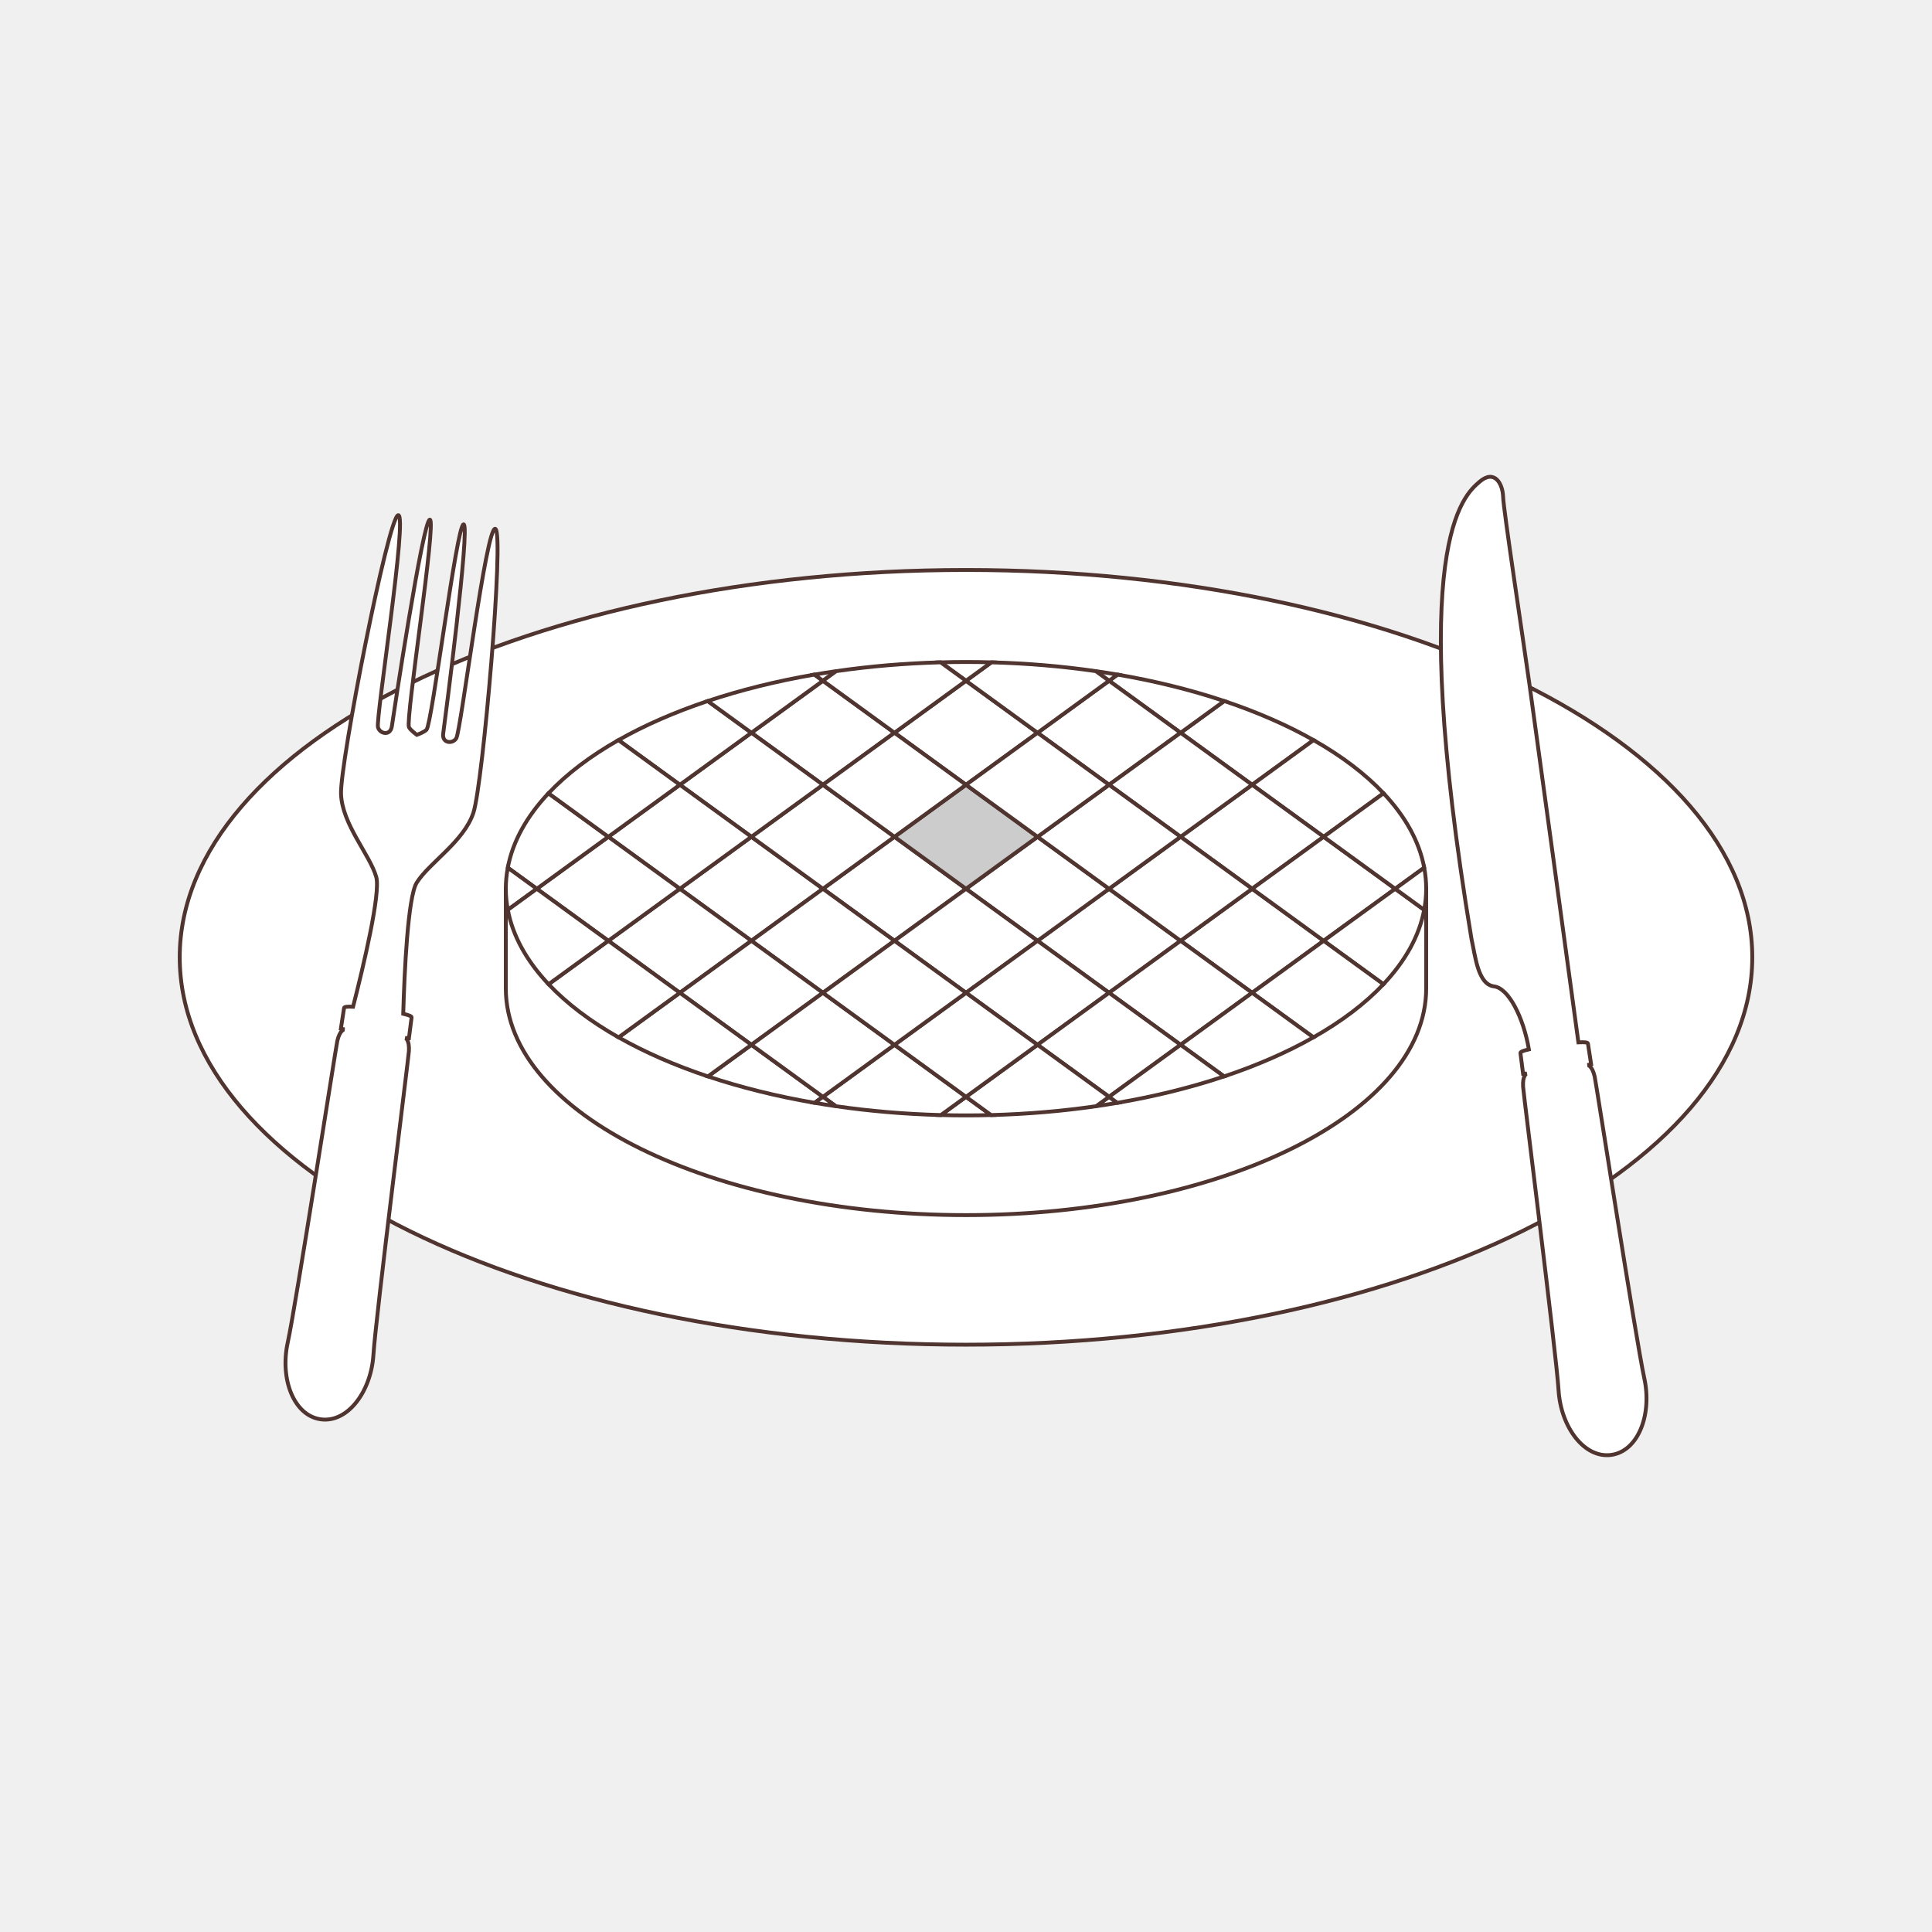
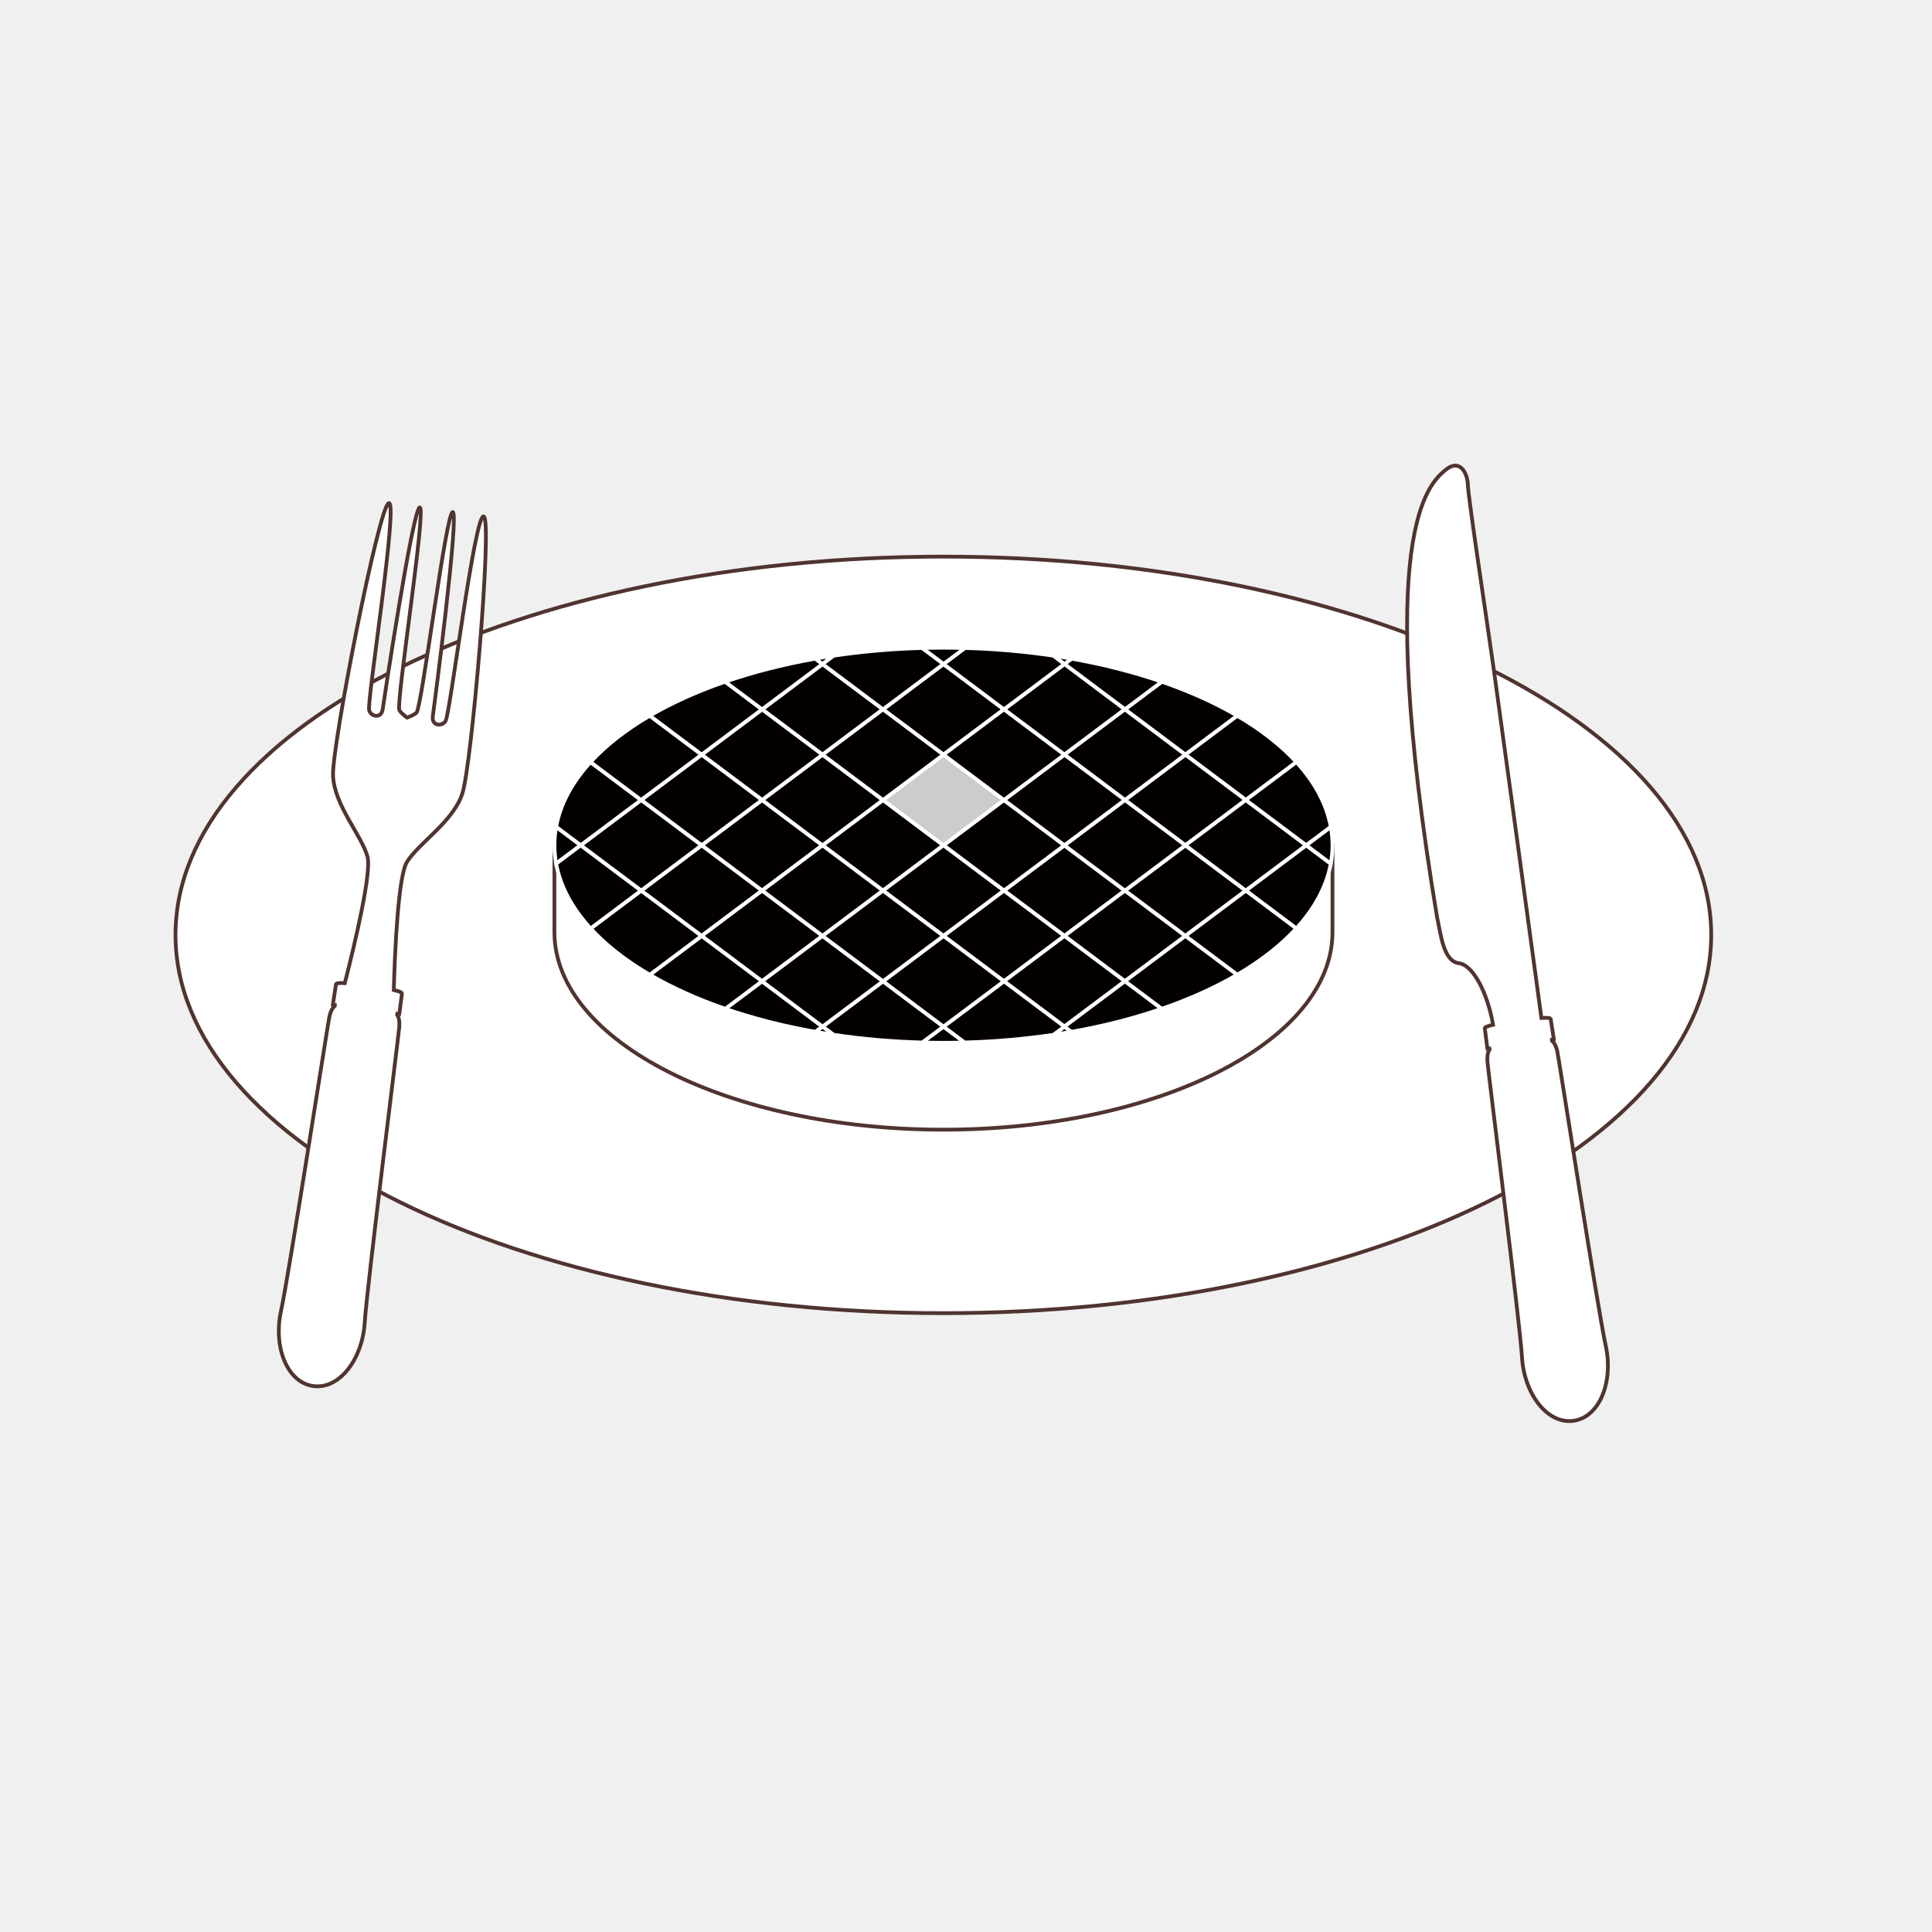
- <svg xmlns="http://www.w3.org/2000/svg" version="1.1" id="レイヤー_1" x="0px" y="0px" viewBox="0 0 500 500" style="enable-background:new 0 0 500 500;" xml:space="preserve">
+ <svg xmlns="http://www.w3.org/2000/svg" version="1.1" id="レイヤー_1" x="0px" y="0px" viewBox="0 0 512 512" style="enable-background:new 0 0 512 512;" xml:space="preserve">
  <g>
    <g id="肉">
      <ellipse id="お皿_1_" style="fill:#FFFFFF;stroke:#50342F;" cx="250" cy="247.756" rx="203.489" ry="100.248" />
-       <path style="fill:#FFFFFF;stroke:#50342F;" d="M356.98,229.994c-19.383-19.465-60.002-32.867-106.98-32.867    c-46.978,0-87.598,13.402-106.98,32.867h-12.116V255.8c0,32.404,53.321,58.672,119.096,58.672s119.096-26.269,119.096-58.672    v-25.805H356.98z" />
+       <path style="fill:#FFFFFF;stroke:#50342F;" d="M342.635,223.996c-16.779-17.369-51.941-29.327-92.608-29.327    c-40.667,0-75.83,11.959-92.608,29.327H146.93v23.026c0,28.914,46.158,52.353,103.096,52.353s103.097-23.439,103.097-52.353    v-23.026H342.635z" />
      <g>
-         <polygon style="fill:#FFFFFF;stroke:#50342F;" points="268.513,243.478 287.025,256.937 305.538,243.478 287.025,230.019    " />
-         <polygon style="fill:#FFFFFF;stroke:#50342F;" points="194.462,216.561 175.949,230.019 194.462,243.478 212.974,230.019    " />
-         <polygon style="fill:#FFFFFF;stroke:#50342F;" points="231.487,216.561 212.974,230.019 231.487,243.478 250,230.019    " />
-         <polygon style="fill:#FFFFFF;stroke:#50342F;" points="268.513,216.561 250,230.019 268.513,243.478 287.025,230.019    " />
-         <polygon style="fill:#FFFFFF;stroke:#50342F;" points="157.436,243.478 175.949,256.937 194.462,243.478 175.949,230.019    " />
-         <polygon style="fill:#FFFFFF;stroke:#50342F;" points="194.462,243.478 212.974,256.937 231.487,243.478 212.974,230.019    " />
-         <path style="fill:#FFFFFF;stroke:#50342F;" d="M324.051,203.102l15.902-11.561c-6.773-3.842-14.545-7.245-23.114-10.113     l-11.3,8.215L324.051,203.102z" />
-         <path style="fill:#FFFFFF;stroke:#50342F;" d="M305.538,189.643l11.3-8.215c-8.484-2.839-17.753-5.151-27.611-6.844l-2.202,1.601     L305.538,189.643z" />
-         <path style="fill:#FFFFFF;stroke:#50342F;" d="M342.564,216.561l15.491-11.262c-4.725-5.009-10.836-9.636-18.102-13.757     l-15.902,11.561L342.564,216.561z" />
-         <polygon style="fill:#FFFFFF;stroke:#50342F;" points="305.538,216.561 324.051,230.019 342.564,216.561 324.051,203.102    " />
-         <polygon style="fill:#FFFFFF;stroke:#50342F;" points="305.538,243.478 324.051,256.937 342.564,243.478 324.051,230.019    " />
-         <polygon style="fill:#FFFFFF;stroke:#50342F;" points="305.538,216.561 287.025,230.019 305.538,243.478 324.051,230.019    " />
-         <polygon style="fill:#FFFFFF;stroke:#50342F;" points="342.564,243.478 361.077,230.019 342.564,216.561 324.051,230.019    " />
-         <polygon style="fill:#FFFFFF;stroke:#50342F;" points="231.487,243.478 250,256.937 268.513,243.478 250,230.019    " />
-         <path style="fill:#FFFFFF;stroke:#50342F;" d="M289.228,174.583c-1.856-0.319-3.732-0.616-5.629-0.89l3.427,2.491     L289.228,174.583z" />
-         <path style="fill:#FFFFFF;stroke:#50342F;" d="M250,288.667c2.181,0,4.347-0.031,6.499-0.088L250,283.854l-6.499,4.724     C245.653,288.636,247.819,288.667,250,288.667z" />
-         <polygon style="fill:#FFFFFF;stroke:#50342F;" points="305.538,189.643 287.026,176.184 268.513,189.643 287.026,203.102    " />
-         <polygon style="fill:#FFFFFF;stroke:#50342F;" points="305.538,216.561 324.051,203.102 305.538,189.643 287.026,203.102    " />
-         <polygon style="fill:#FFFFFF;stroke:#50342F;" points="268.513,216.561 287.025,230.019 305.538,216.561 287.026,203.102    " />
-         <polygon style="fill:#FFFFFF;stroke:#50342F;" points="194.462,216.561 212.974,230.019 231.487,216.561 212.974,203.102    " />
-         <polygon style="fill:#CCCCCC;stroke:#50342F;" points="231.487,216.561 250,230.019 268.513,216.561 250,203.102    " />
-         <polygon style="fill:#FFFFFF;stroke:#50342F;" points="268.513,189.643 250,176.184 231.487,189.643 250,203.102    " />
-         <polygon style="fill:#FFFFFF;stroke:#50342F;" points="231.487,189.643 212.974,176.184 194.462,189.643 212.974,203.102    " />
-         <polygon style="fill:#FFFFFF;stroke:#50342F;" points="212.974,203.102 194.462,189.643 175.949,203.102 194.462,216.561    " />
-         <polygon style="fill:#FFFFFF;stroke:#50342F;" points="268.513,216.561 287.026,203.102 268.513,189.643 250,203.102    " />
-         <polygon style="fill:#FFFFFF;stroke:#50342F;" points="194.462,216.561 175.949,203.102 157.436,216.561 175.949,230.019    " />
-         <polygon style="fill:#FFFFFF;stroke:#50342F;" points="157.436,216.561 138.923,230.019 157.436,243.478 175.949,230.019    " />
-         <polygon style="fill:#FFFFFF;stroke:#50342F;" points="231.487,216.561 250,203.102 231.487,189.643 212.974,203.102    " />
-         <path style="fill:#FFFFFF;stroke:#50342F;" d="M342.564,243.478l15.463,11.241c5.614-5.943,9.267-12.426,10.549-19.248     l-7.499-5.452L342.564,243.478z" />
-         <path style="fill:#FFFFFF;stroke:#50342F;" d="M342.564,216.561l18.513,13.459l7.507-5.458     c-1.273-6.827-4.918-13.315-10.529-19.263L342.564,216.561z" />
-         <path style="fill:#FFFFFF;stroke:#50342F;" d="M268.513,189.643l18.513-13.459l-3.427-2.491     c-8.645-1.25-17.695-2.032-27.034-2.282L250,176.184L268.513,189.643z" />
-         <path style="fill:#FFFFFF;stroke:#50342F;" d="M368.576,235.471c0.339-1.804,0.521-3.63,0.521-5.477     c0-1.832-0.179-3.643-0.513-5.432l-7.507,5.458L368.576,235.471z" />
-         <path style="fill:#FFFFFF;stroke:#50342F;" d="M324.051,256.937l15.863,11.532c7.268-4.119,13.383-8.743,18.113-13.75     l-15.463-11.241L324.051,256.937z" />
-         <polygon style="fill:#FFFFFF;stroke:#50342F;" points="305.538,243.478 287.025,256.937 305.538,270.395 324.051,256.937    " />
-         <polygon style="fill:#FFFFFF;stroke:#50342F;" points="268.513,243.478 250,256.937 268.513,270.395 287.025,256.937    " />
-         <polygon style="fill:#FFFFFF;stroke:#50342F;" points="268.513,270.395 287.025,283.854 305.538,270.395 287.025,256.937    " />
-         <path style="fill:#FFFFFF;stroke:#50342F;" d="M305.538,270.395l11.253,8.181c8.572-2.866,16.346-6.267,23.122-10.108     l-15.863-11.532L305.538,270.395z" />
-         <path style="fill:#FFFFFF;stroke:#50342F;" d="M283.686,286.282c1.848-0.268,3.677-0.557,5.486-0.868l-2.147-1.561     L283.686,286.282z" />
-         <path style="fill:#FFFFFF;stroke:#50342F;" d="M305.538,270.395l-18.513,13.459l2.147,1.561c9.86-1.691,19.132-4.001,27.62-6.838     L305.538,270.395z" />
-         <path style="fill:#FFFFFF;stroke:#50342F;" d="M268.513,270.395L250,283.854l6.499,4.724c9.394-0.249,18.496-1.036,27.187-2.296     l3.34-2.428L268.513,270.395z" />
-         <path style="fill:#FFFFFF;stroke:#50342F;" d="M250,283.854l-18.513-13.459l-18.513,13.459l3.34,2.428     c8.691,1.26,17.793,2.047,27.187,2.296L250,283.854z" />
-         <path style="fill:#FFFFFF;stroke:#50342F;" d="M194.462,270.395l-11.253,8.181c8.487,2.837,17.759,5.147,27.62,6.838l2.147-1.561     L194.462,270.395z" />
-         <path style="fill:#FFFFFF;stroke:#50342F;" d="M210.828,285.415c1.809,0.31,3.639,0.6,5.486,0.868l-3.34-2.428L210.828,285.415z" />
-         <polygon style="fill:#FFFFFF;stroke:#50342F;" points="231.487,270.395 250,283.854 268.513,270.395 250,256.937    " />
-         <path style="fill:#FFFFFF;stroke:#50342F;" d="M194.462,189.643l-11.3-8.215c-8.57,2.868-16.341,6.271-23.114,10.113     l15.902,11.561L194.462,189.643z" />
-         <path style="fill:#FFFFFF;stroke:#50342F;" d="M157.436,216.561l-15.491-11.262c-5.611,5.948-9.256,12.436-10.529,19.263     l7.507,5.458L157.436,216.561z" />
-         <path style="fill:#FFFFFF;stroke:#50342F;" d="M212.974,176.184l-2.202-1.601c-9.858,1.694-19.127,4.005-27.611,6.844l11.3,8.215     L212.974,176.184z" />
-         <path style="fill:#FFFFFF;stroke:#50342F;" d="M175.949,203.102l-15.902-11.561c-7.265,4.121-13.377,8.748-18.102,13.757     l15.491,11.262L175.949,203.102z" />
-         <path style="fill:#FFFFFF;stroke:#50342F;" d="M216.401,173.693c-1.897,0.274-3.773,0.571-5.629,0.89l2.202,1.601     L216.401,173.693z" />
-         <path style="fill:#FFFFFF;stroke:#50342F;" d="M256.565,171.412c-2.174-0.058-4.362-0.09-6.565-0.09s-4.391,0.032-6.565,0.09     l6.565,4.773L256.565,171.412z" />
-         <path style="fill:#FFFFFF;stroke:#50342F;" d="M231.487,189.643L250,176.184l-6.565-4.773c-9.339,0.25-18.389,1.032-27.034,2.282     l-3.427,2.491L231.487,189.643z" />
-         <path style="fill:#FFFFFF;stroke:#50342F;" d="M131.416,224.562c-0.333,1.789-0.513,3.6-0.513,5.432     c0,1.847,0.182,3.673,0.521,5.477l7.499-5.452L131.416,224.562z" />
-         <polygon style="fill:#FFFFFF;stroke:#50342F;" points="194.462,243.478 175.949,256.937 194.462,270.395 212.974,256.937    " />
-         <path style="fill:#FFFFFF;stroke:#50342F;" d="M160.086,268.469c6.777,3.84,14.55,7.242,23.122,10.108l11.253-8.181     l-18.513-13.459L160.086,268.469z" />
-         <polygon style="fill:#FFFFFF;stroke:#50342F;" points="194.462,270.395 212.974,283.854 231.487,270.395 212.974,256.937    " />
-         <polygon style="fill:#FFFFFF;stroke:#50342F;" points="231.487,243.478 212.974,256.937 231.487,270.395 250,256.937    " />
-         <path style="fill:#FFFFFF;stroke:#50342F;" d="M157.436,243.478l-15.463,11.241c4.729,5.007,10.845,9.631,18.113,13.75     l15.863-11.532L157.436,243.478z" />
-         <path style="fill:#FFFFFF;stroke:#50342F;" d="M138.923,230.019l-7.499,5.452c1.282,6.822,4.935,13.305,10.549,19.248     l15.463-11.241L138.923,230.019z" />
+         <polygon style="fill:#040000;stroke:#FFFFFF;" points="266.052,236.028 282.078,248.037 298.104,236.028 282.078,224.019    " />
+         <polygon style="fill:#040000;stroke:#FFFFFF;" points="201.949,212.01 185.924,224.019 201.949,236.028 217.975,224.019    " />
+         <polygon style="fill:#040000;stroke:#FFFFFF;" points="234.001,212.01 217.975,224.019 234.001,236.028 250.026,224.019    " />
+         <polygon style="fill:#040000;stroke:#FFFFFF;" points="266.052,212.01 250.026,224.019 266.052,236.028 282.078,224.019    " />
+         <polygon style="fill:#040000;stroke:#FFFFFF;" points="169.898,236.028 185.924,248.037 201.949,236.028 185.924,224.019    " />
+         <polygon style="fill:#040000;stroke:#FFFFFF;" points="201.949,236.028 217.975,248.037 234.001,236.028 217.975,224.019    " />
+         <path style="fill:#040000;stroke:#FFFFFF;" d="M314.129,200l13.766-10.316c-5.863-3.428-12.591-6.465-20.009-9.024l-9.782,7.331     L314.129,200z" />
+         <path style="fill:#040000;stroke:#FFFFFF;" d="M298.104,187.991l9.782-7.331c-7.344-2.534-15.368-4.596-23.901-6.107     l-1.906,1.429L298.104,187.991z" />
+         <path style="fill:#040000;stroke:#FFFFFF;" d="M330.155,212.01l13.41-10.049c-4.09-4.47-9.381-8.598-15.67-12.276L314.129,200     L330.155,212.01z" />
+         <polygon style="fill:#040000;stroke:#FFFFFF;" points="298.104,212.01 314.129,224.019 330.155,212.01 314.129,200    " />
+         <polygon style="fill:#040000;stroke:#FFFFFF;" points="298.104,236.028 314.129,248.037 330.155,236.028 314.129,224.019    " />
+         <polygon style="fill:#040000;stroke:#FFFFFF;" points="298.104,212.01 282.078,224.019 298.104,236.028 314.129,224.019    " />
+         <polygon style="fill:#040000;stroke:#FFFFFF;" points="330.155,236.028 346.181,224.019 330.155,212.01 314.129,224.019    " />
+         <polygon style="fill:#040000;stroke:#FFFFFF;" points="234.001,236.028 250.027,248.037 266.052,236.028 250.026,224.019    " />
+         <path style="fill:#040000;stroke:#FFFFFF;" d="M283.984,174.553c-1.607-0.285-3.231-0.549-4.873-0.794l2.966,2.223     L283.984,174.553z" />
+         <path style="fill:#040000;stroke:#FFFFFF;" d="M250.026,276.35c1.888,0,3.763-0.028,5.626-0.078l-5.626-4.216l-5.626,4.216     C246.264,276.322,248.139,276.35,250.026,276.35z" />
+         <polygon style="fill:#040000;stroke:#FFFFFF;" points="298.104,187.991 282.078,175.982 266.052,187.991 282.078,200    " />
+         <polygon style="fill:#040000;stroke:#FFFFFF;" points="298.104,212.01 314.129,200 298.104,187.991 282.078,200    " />
+         <polygon style="fill:#040000;stroke:#FFFFFF;" points="266.052,212.01 282.078,224.019 298.104,212.01 282.078,200    " />
+         <polygon style="fill:#040000;stroke:#FFFFFF;" points="201.949,212.01 217.975,224.019 234.001,212.01 217.975,200    " />
+         <polygon style="fill:#CCCCCC;stroke:#FFFFFF;" points="234.001,212.01 250.026,224.019 266.052,212.01 250.026,200    " />
+         <polygon style="fill:#040000;stroke:#FFFFFF;" points="266.052,187.991 250.027,175.982 234.001,187.991 250.026,200    " />
+         <polygon style="fill:#040000;stroke:#FFFFFF;" points="234.001,187.991 217.975,175.982 201.949,187.991 217.975,200    " />
+         <polygon style="fill:#040000;stroke:#FFFFFF;" points="217.975,200 201.949,187.991 185.924,200 201.949,212.01    " />
+         <polygon style="fill:#040000;stroke:#FFFFFF;" points="266.052,212.01 282.078,200 266.052,187.991 250.026,200    " />
+         <polygon style="fill:#040000;stroke:#FFFFFF;" points="201.949,212.01 185.924,200 169.898,212.01 185.924,224.019    " />
+         <polygon style="fill:#040000;stroke:#FFFFFF;" points="169.898,212.01 153.872,224.019 169.898,236.028 185.924,224.019    " />
+         <polygon style="fill:#040000;stroke:#FFFFFF;" points="234.001,212.01 250.026,200 234.001,187.991 217.975,200    " />
+         <path style="fill:#040000;stroke:#FFFFFF;" d="M330.155,236.028l13.385,10.031c4.86-5.303,8.022-11.088,9.132-17.175     l-6.492-4.865L330.155,236.028z" />
+         <path style="fill:#040000;stroke:#FFFFFF;" d="M330.155,212.01l16.026,12.009l6.498-4.87c-1.102-6.092-4.257-11.881-9.114-17.188     L330.155,212.01z" />
+         <path style="fill:#040000;stroke:#FFFFFF;" d="M266.052,187.991l16.026-12.009l-2.966-2.223     c-7.483-1.115-15.318-1.813-23.402-2.036l-5.683,4.259L266.052,187.991z" />
+         <path style="fill:#040000;stroke:#FFFFFF;" d="M352.672,228.883c0.293-1.609,0.451-3.239,0.451-4.887     c0-1.635-0.155-3.251-0.444-4.847l-6.498,4.87L352.672,228.883z" />
+         <path style="fill:#040000;stroke:#FFFFFF;" d="M314.129,248.037l13.732,10.29c6.292-3.675,11.585-7.801,15.679-12.269     l-13.385-10.031L314.129,248.037z" />
+         <polygon style="fill:#040000;stroke:#FFFFFF;" points="298.104,236.028 282.078,248.037 298.104,260.047 314.129,248.037    " />
+         <polygon style="fill:#040000;stroke:#FFFFFF;" points="266.052,236.028 250.027,248.037 266.052,260.047 282.078,248.037    " />
+         <polygon style="fill:#040000;stroke:#FFFFFF;" points="266.052,260.047 282.078,272.056 298.104,260.047 282.078,248.037    " />
+         <path style="fill:#040000;stroke:#FFFFFF;" d="M298.104,260.047l9.742,7.3c7.42-2.557,14.15-5.592,20.016-9.019l-13.732-10.29     L298.104,260.047z" />
+         <path style="fill:#040000;stroke:#FFFFFF;" d="M279.187,274.222c1.6-0.239,3.183-0.497,4.749-0.774l-1.858-1.392L279.187,274.222     z" />
+         <path style="fill:#040000;stroke:#FFFFFF;" d="M298.104,260.047l-16.026,12.009l1.858,1.392     c8.535-1.509,16.562-3.57,23.909-6.102L298.104,260.047z" />
+         <path style="fill:#040000;stroke:#FFFFFF;" d="M266.052,260.047l-16.026,12.009l5.626,4.216     c8.132-0.222,16.011-0.924,23.535-2.049l2.891-2.167L266.052,260.047z" />
+         <path style="fill:#040000;stroke:#FFFFFF;" d="M250.027,272.056l-16.026-12.009l-16.026,12.009l2.891,2.167     c7.524,1.125,15.403,1.827,23.535,2.049L250.027,272.056z" />
+         <path style="fill:#040000;stroke:#FFFFFF;" d="M201.949,260.047l-9.742,7.3c7.347,2.532,15.374,4.592,23.909,6.102l1.858-1.392     L201.949,260.047z" />
+         <path style="fill:#040000;stroke:#FFFFFF;" d="M216.117,273.448c1.566,0.277,3.15,0.535,4.749,0.774l-2.891-2.167     L216.117,273.448z" />
+         <polygon style="fill:#040000;stroke:#FFFFFF;" points="234.001,260.047 250.027,272.056 266.052,260.047 250.027,248.037    " />
+         <path style="fill:#040000;stroke:#FFFFFF;" d="M201.949,187.991l-9.782-7.331c-7.418,2.559-14.146,5.596-20.009,9.024     L185.924,200L201.949,187.991z" />
+         <path style="fill:#040000;stroke:#FFFFFF;" d="M169.898,212.01l-13.41-10.049c-4.857,5.307-8.013,11.097-9.114,17.188l6.498,4.87     L169.898,212.01z" />
+         <path style="fill:#040000;stroke:#FFFFFF;" d="M217.975,175.982l-1.907-1.429c-8.533,1.511-16.557,3.574-23.901,6.107     l9.782,7.331L217.975,175.982z" />
+         <path style="fill:#040000;stroke:#FFFFFF;" d="M185.924,200l-13.766-10.316c-6.289,3.678-11.58,7.806-15.67,12.276l13.41,10.049     L185.924,200z" />
+         <path style="fill:#040000;stroke:#FFFFFF;" d="M220.941,173.759c-1.642,0.245-3.266,0.51-4.873,0.794l1.907,1.429     L220.941,173.759z" />
+         <path style="fill:#040000;stroke:#FFFFFF;" d="M255.709,171.723c-1.882-0.052-3.776-0.08-5.683-0.08     c-1.907,0-3.801,0.028-5.683,0.08l5.683,4.259L255.709,171.723z" />
+         <path style="fill:#040000;stroke:#FFFFFF;" d="M234.001,187.991l16.026-12.009l-5.683-4.259     c-8.084,0.223-15.919,0.92-23.402,2.036l-2.966,2.223L234.001,187.991z" />
+         <path style="fill:#040000;stroke:#FFFFFF;" d="M147.374,219.149c-0.289,1.596-0.444,3.213-0.444,4.847     c0,1.648,0.157,3.278,0.451,4.887l6.492-4.865L147.374,219.149z" />
+         <polygon style="fill:#040000;stroke:#FFFFFF;" points="201.949,236.028 185.924,248.037 201.949,260.047 217.975,248.037    " />
+         <path style="fill:#040000;stroke:#FFFFFF;" d="M172.192,258.327c5.866,3.427,12.595,6.462,20.016,9.019l9.742-7.3l-16.026-12.009     L172.192,258.327z" />
+         <polygon style="fill:#040000;stroke:#FFFFFF;" points="201.949,260.047 217.975,272.056 234.001,260.047 217.975,248.037    " />
+         <polygon style="fill:#040000;stroke:#FFFFFF;" points="234.001,236.028 217.975,248.037 234.001,260.047 250.027,248.037    " />
+         <path style="fill:#040000;stroke:#FFFFFF;" d="M169.898,236.028l-13.385,10.031c4.094,4.467,9.388,8.594,15.679,12.269     l13.732-10.29L169.898,236.028z" />
+         <path style="fill:#040000;stroke:#FFFFFF;" d="M153.872,224.019l-6.492,4.865c1.11,6.088,4.272,11.872,9.132,17.175     l13.385-10.031L153.872,224.019z" />
      </g>
    </g>
    <path id="ナイフ" style="fill:#FFFFFF;stroke:#50342F;" d="M382.858,124.721c3.991-3.472,6.066,0.6,6.147,3.868   c0.091,3.267,5.018,35.705,6.825,48.563c1.596,11.355,10.586,77.374,12.656,92.604c1.739-0.085,2.43,0.017,2.473,0.319   c0.077,0.546,0.821,5.344,0.821,5.344l-0.947,0.202c0,0,1.191,0.047,1.862,2.983c0.413,1.803,10.773,68.65,12.842,78.063   c2.069,9.413-1.566,18.881-8.525,19.859c-6.949,0.977-13.063-7.121-13.658-16.741c-0.606-9.618-9.082-76.73-9.182-78.577   c-0.164-3.007,0.968-3.38,0.968-3.38l-0.966,0.066c0,0-0.607-4.817-0.684-5.363c-0.041-0.293,0.565-0.582,2.184-0.959   c-1.417-8.315-5.262-15.841-9.018-16.298c-4.181-0.507-4.814-7.699-5.837-12.287C363.809,140.506,378.868,128.193,382.858,124.721z   " />
    <path id="フォーク" style="fill:#FFFFFF;stroke:#50342F;" d="M122.515,210.338   c2.476-7.49,8.035-72.398,5.688-73.475c-2.347-1.076-8.905,52.173-10.114,54.192c-0.924,1.547-3.751,1.339-3.39-1.228   c0.359-2.557,7.044-53.872,5.287-54.119c-1.747-0.246-8.184,51.652-9.598,53.14c-0.63,0.663-2.505,1.325-2.505,1.325   s-1.62-1.154-2.043-1.964c-0.949-1.82,7.158-53.483,5.411-53.728c-1.747-0.246-9.476,50.923-9.835,53.48   c-0.361,2.567-3.126,1.989-3.597,0.246c-0.606-2.275,7.767-55.268,5.225-54.879c-2.553,0.388-15.1,64.314-14.784,72.196   c0.316,7.877,7.432,15.599,9.11,21.429c1.187,4.163-3.312,23.072-5.994,33.587c-1.631-0.08-2.293,0.031-2.334,0.324   c-0.077,0.546-0.821,5.344-0.821,5.344l0.947,0.202c0,0-1.2,0.045-1.872,2.981c-0.403,1.805-10.763,68.651-12.833,78.064   c-2.069,9.413,1.567,18.881,8.525,19.859c6.949,0.977,13.053-7.122,13.658-16.741c0.605-9.618,9.072-76.731,9.182-78.577   c0.164-3.007-0.968-3.38-0.968-3.38l0.966,0.066c0,0,0.617-4.815,0.694-5.361c0.041-0.293-0.575-0.584-2.165-0.956   c0.31-10.849,1.198-30.265,3.496-33.938C111.071,223.284,120.04,217.822,122.515,210.338z" />
  </g>
</svg>
